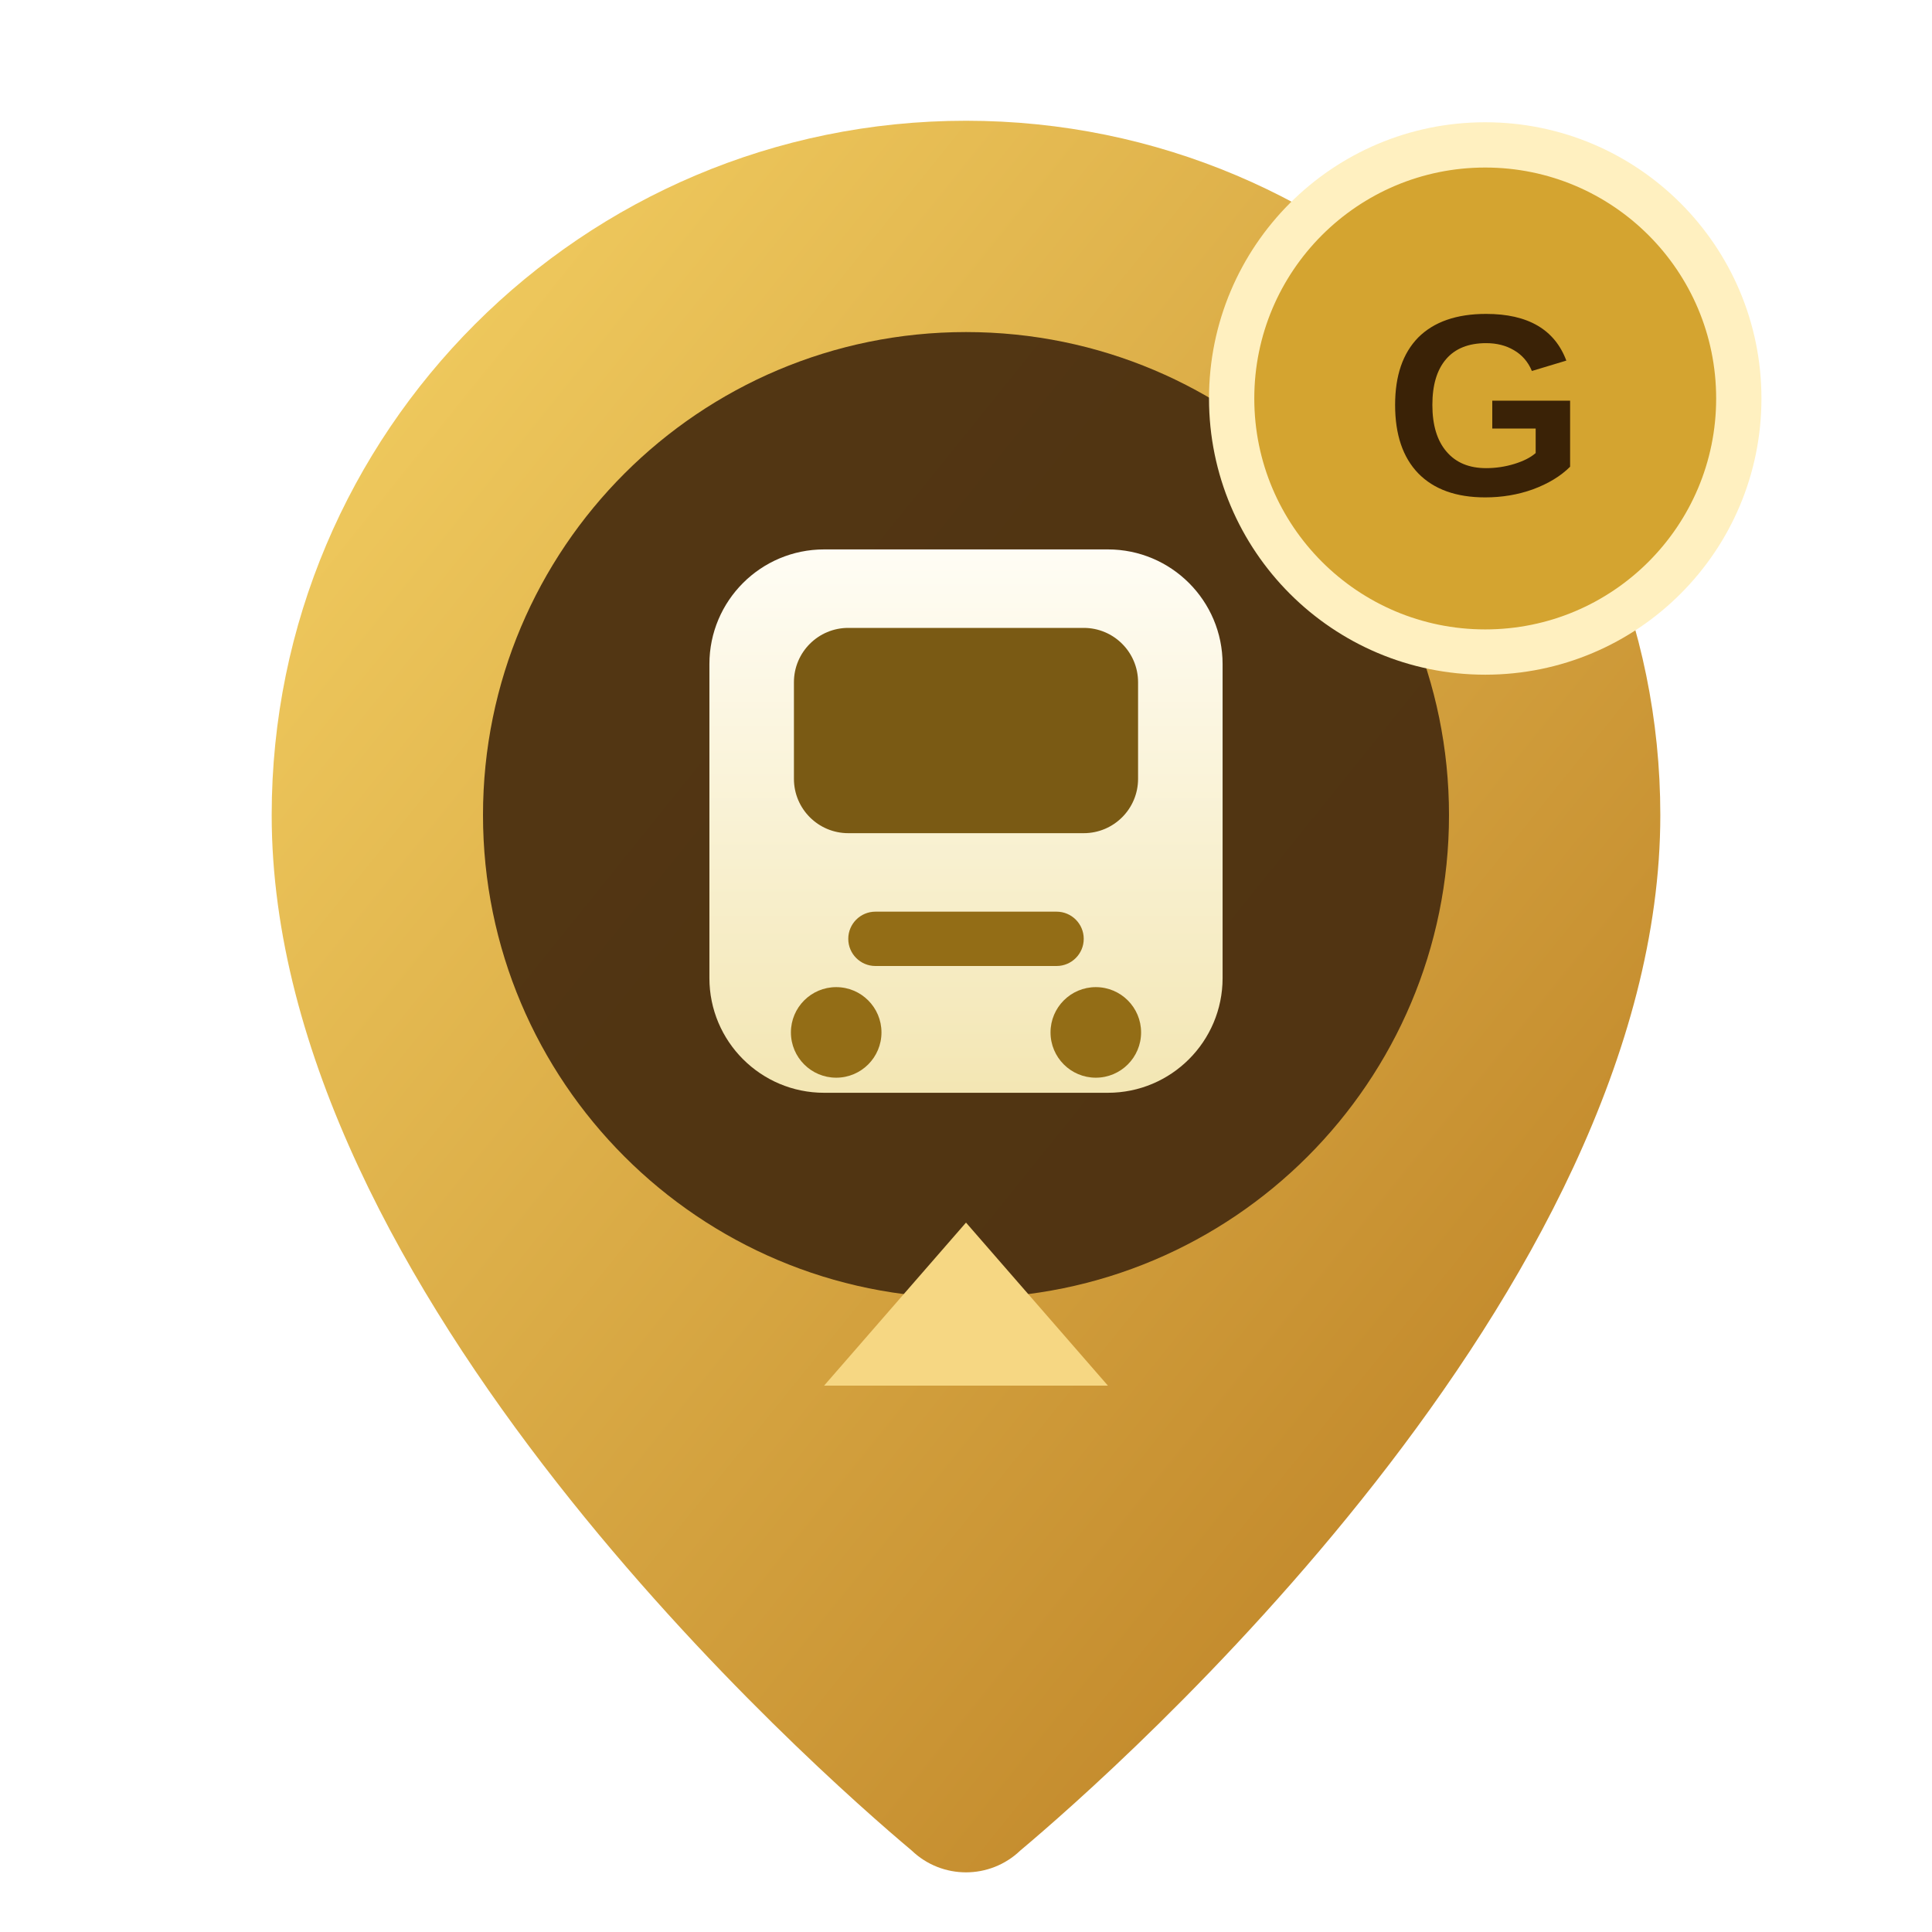
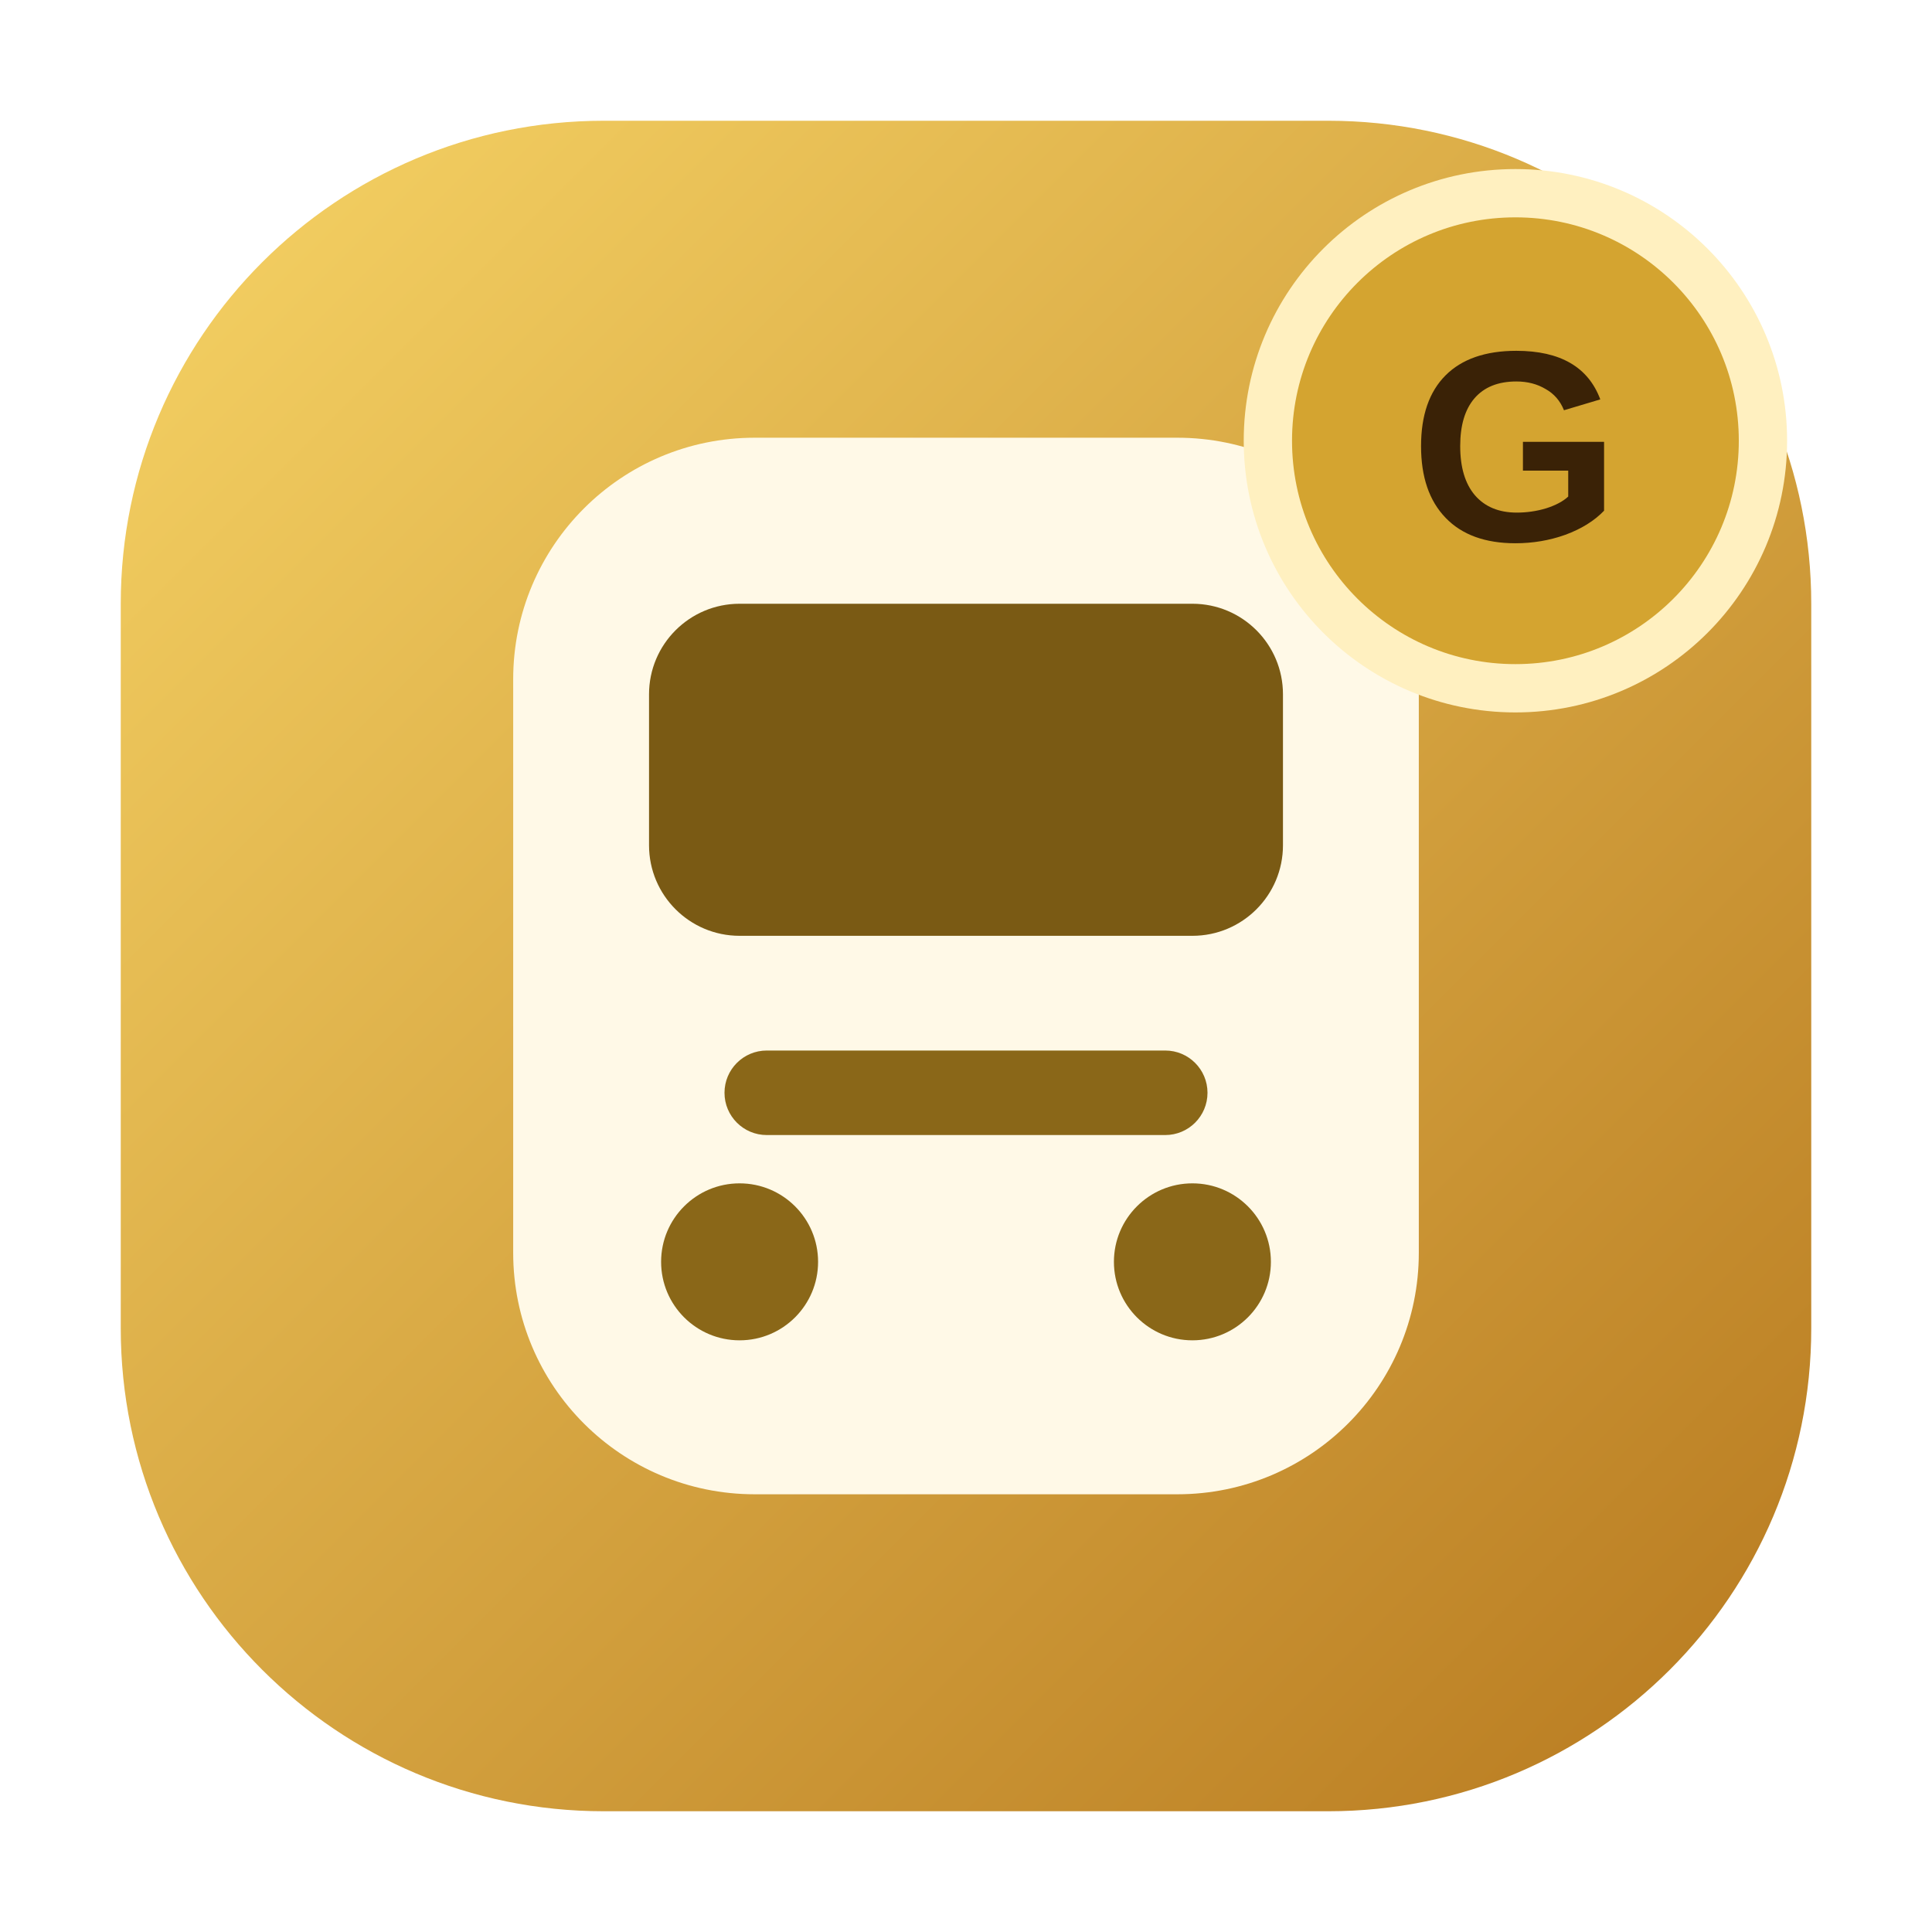
<svg xmlns="http://www.w3.org/2000/svg" viewBox="0 0 64 64">
  <defs>
-     <linearGradient id="pin" x1="0" x2="1" y1="0" y2="1">
+     <linearGradient id="bg" x1="0" x2="1" y1="0" y2="1">
      <stop offset="0%" stop-color="#f6d365" />
      <stop offset="100%" stop-color="#b7791f" />
    </linearGradient>
-     <linearGradient id="bus" x1="0" x2="0" y1="0" y2="1">
-       <stop offset="0%" stop-color="#fffdf5" />
-       <stop offset="100%" stop-color="#f3e6b3" />
-     </linearGradient>
  </defs>
-   <path d="M32 4C19.3 4 9 14.3 9 27c0 15.8 18.1 31.7 21.2 34.3a2.6 2.6 0 0 0 3.6 0C36.9 58.7 55 42.8 55 27 55 14.3 44.7 4 32 4z" fill="url(#pin)" />
-   <circle cx="32" cy="27" r="16" fill="#4a2f10" opacity="0.95" />
-   <rect x="23.5" y="18.2" width="17" height="18" rx="3.8" fill="url(#bus)" />
-   <rect x="26.3" y="20.8" width="11.4" height="6.8" rx="1.8" fill="#7a5a14" />
-   <rect x="28.1" y="30.2" width="7.8" height="1.8" rx="0.9" fill="#936d16" />
-   <circle cx="27.7" cy="34.2" r="1.5" fill="#936d16" />
-   <circle cx="36.3" cy="34.2" r="1.5" fill="#936d16" />
-   <path d="M32 40.5l-4.7 5.4h9.4z" fill="#f6d783" />
-   <circle cx="49.2" cy="13.2" r="8.4" fill="#d4a430" stroke="#fff0c0" stroke-width="1.5" />
-   <text x="49.2" y="16.4" text-anchor="middle" font-size="8.6" font-family="Segoe UI, Arial, sans-serif" font-weight="700" fill="#3a2206">G</text>
+   <rect x="4" y="4" width="56" height="56" rx="16" fill="url(#bg)" />
+   <rect x="17" y="14.5" width="30" height="35" rx="8" fill="#fff9e7" />
+   <rect x="21.5" y="20" width="21" height="11" rx="3" fill="#7a5a14" />
+   <rect x="24" y="34.8" width="16" height="2.8" rx="1.4" fill="#8a6718" />
+   <circle cx="24.5" cy="41.8" r="2.6" fill="#8a6718" />
+   <circle cx="39.5" cy="41.8" r="2.6" fill="#8a6718" />
+   <circle cx="50.2" cy="14.6" r="8.2" fill="#d4a430" stroke="#fff0c0" stroke-width="1.6" />
+   <text x="50.2" y="17.9" text-anchor="middle" font-size="9" font-family="Segoe UI, Arial, sans-serif" font-weight="700" fill="#3a2206">G</text>
</svg>
